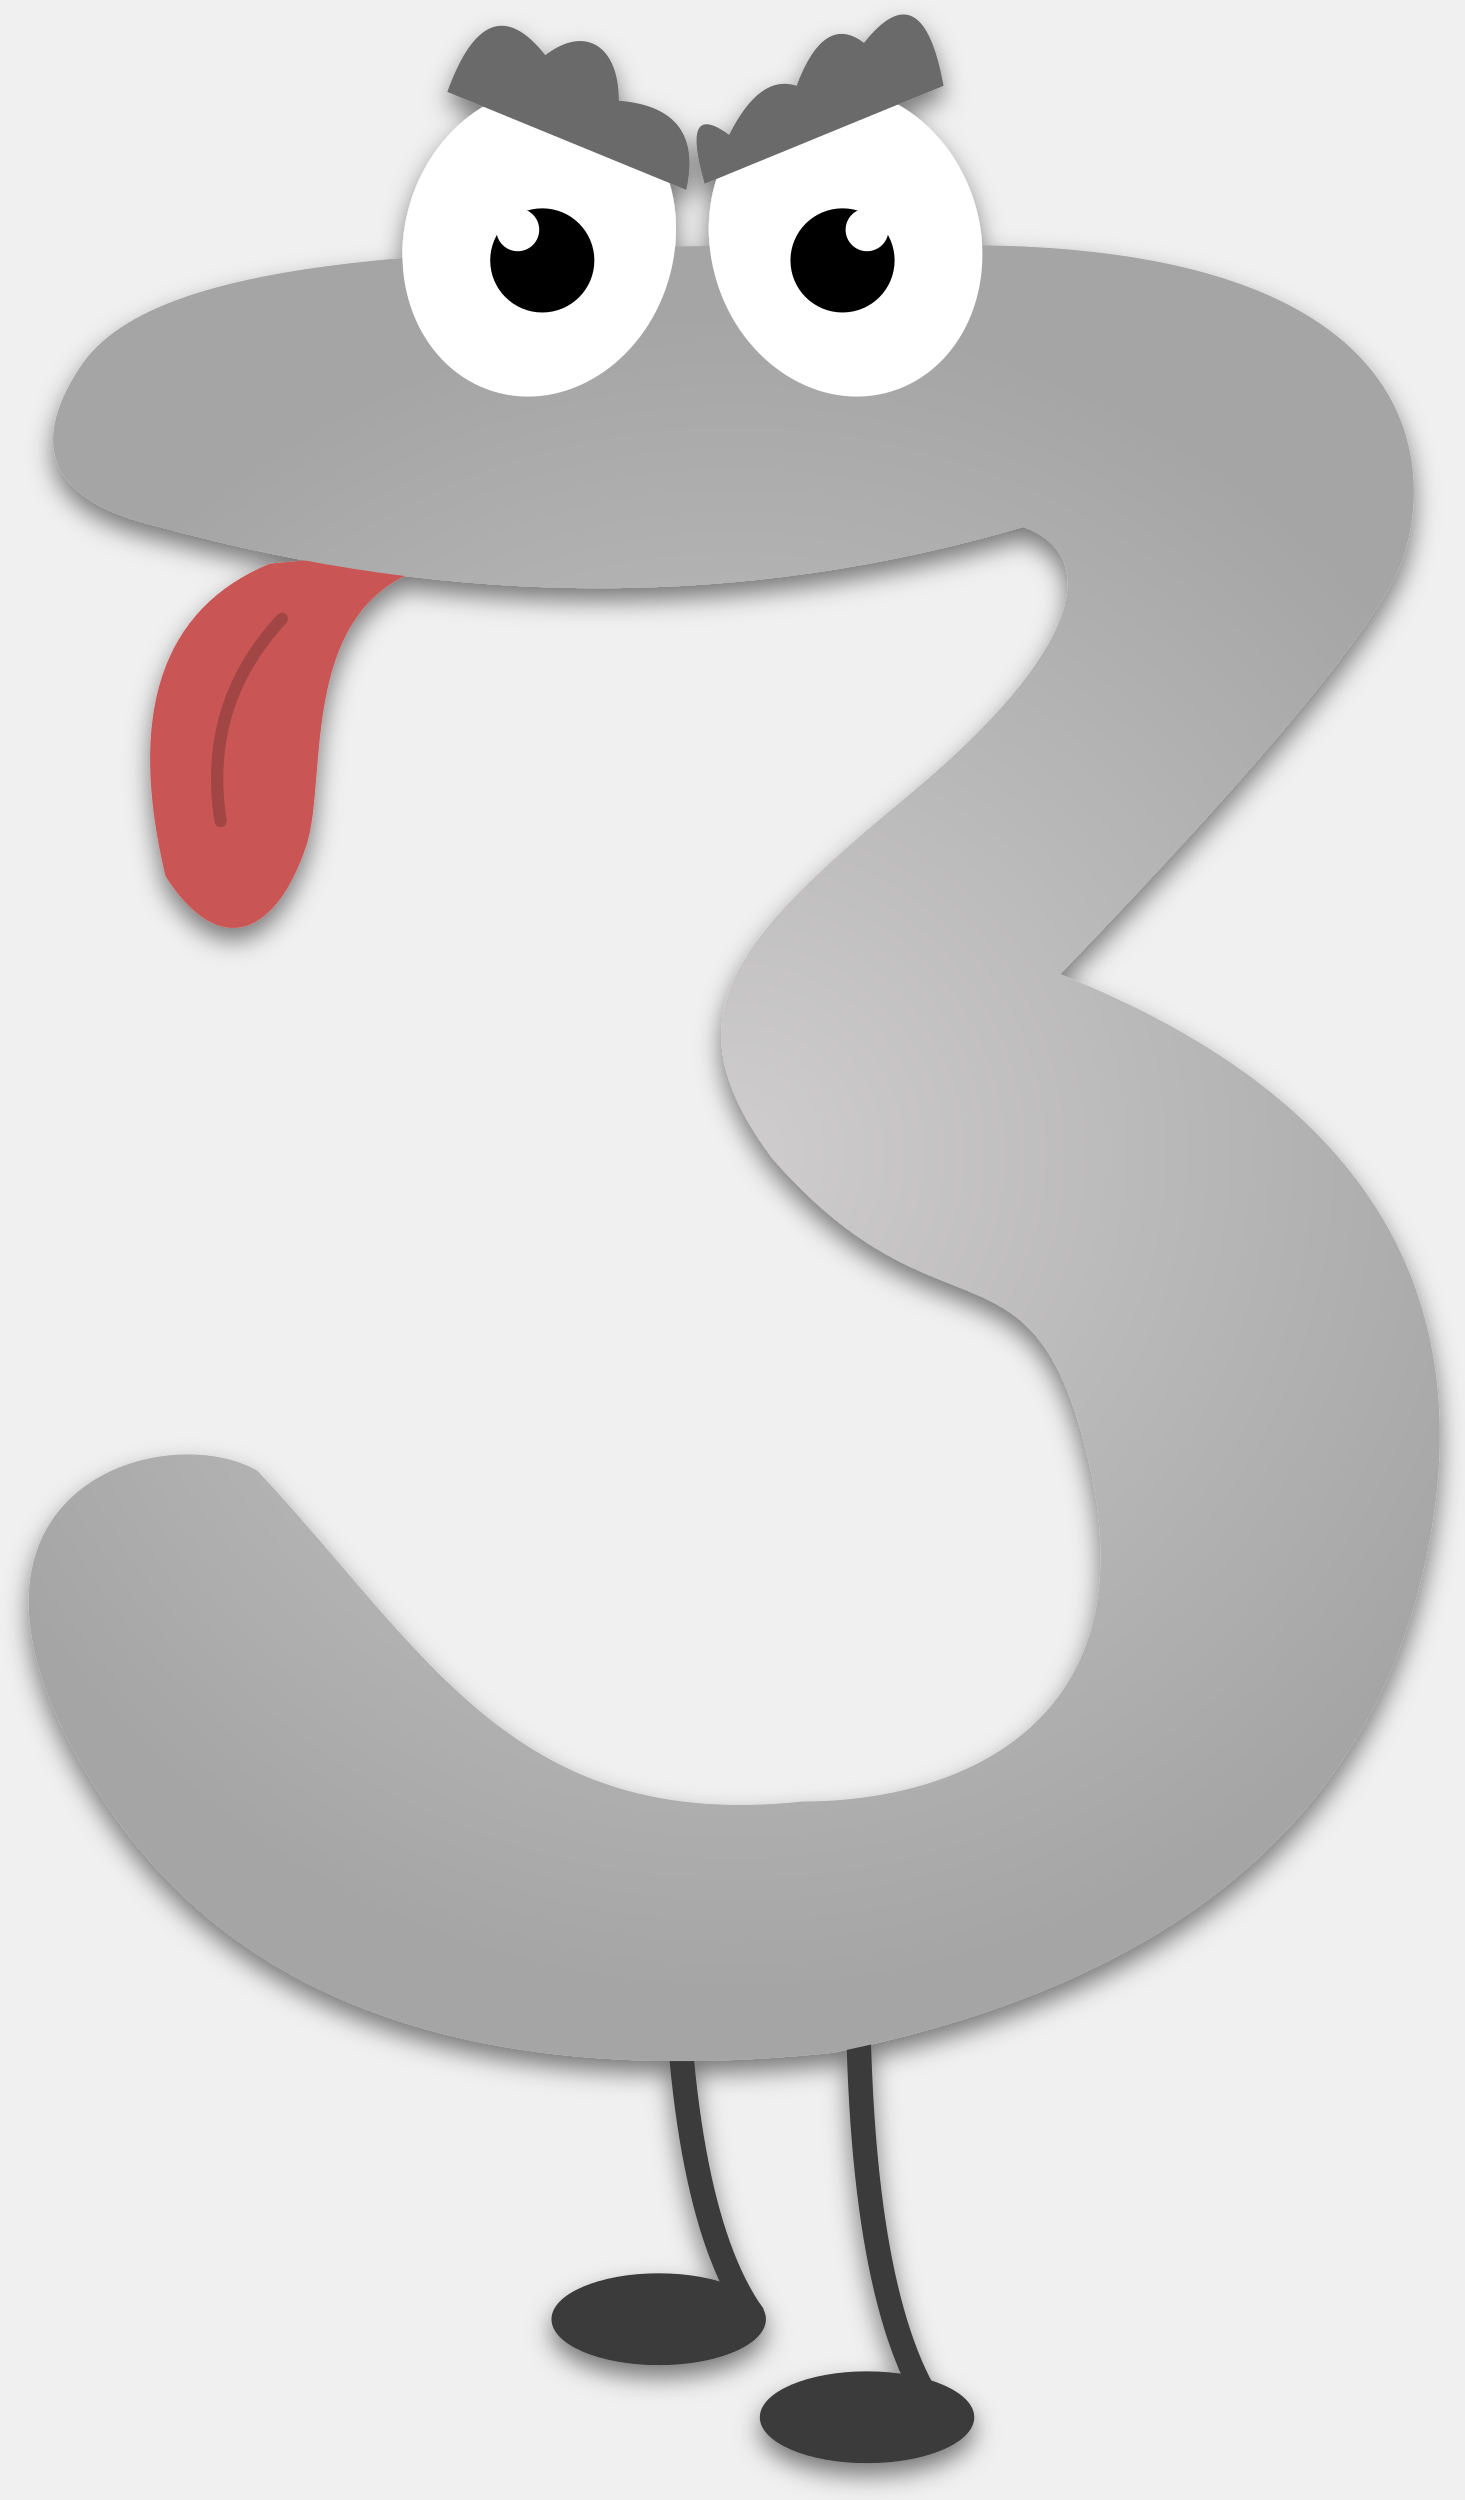
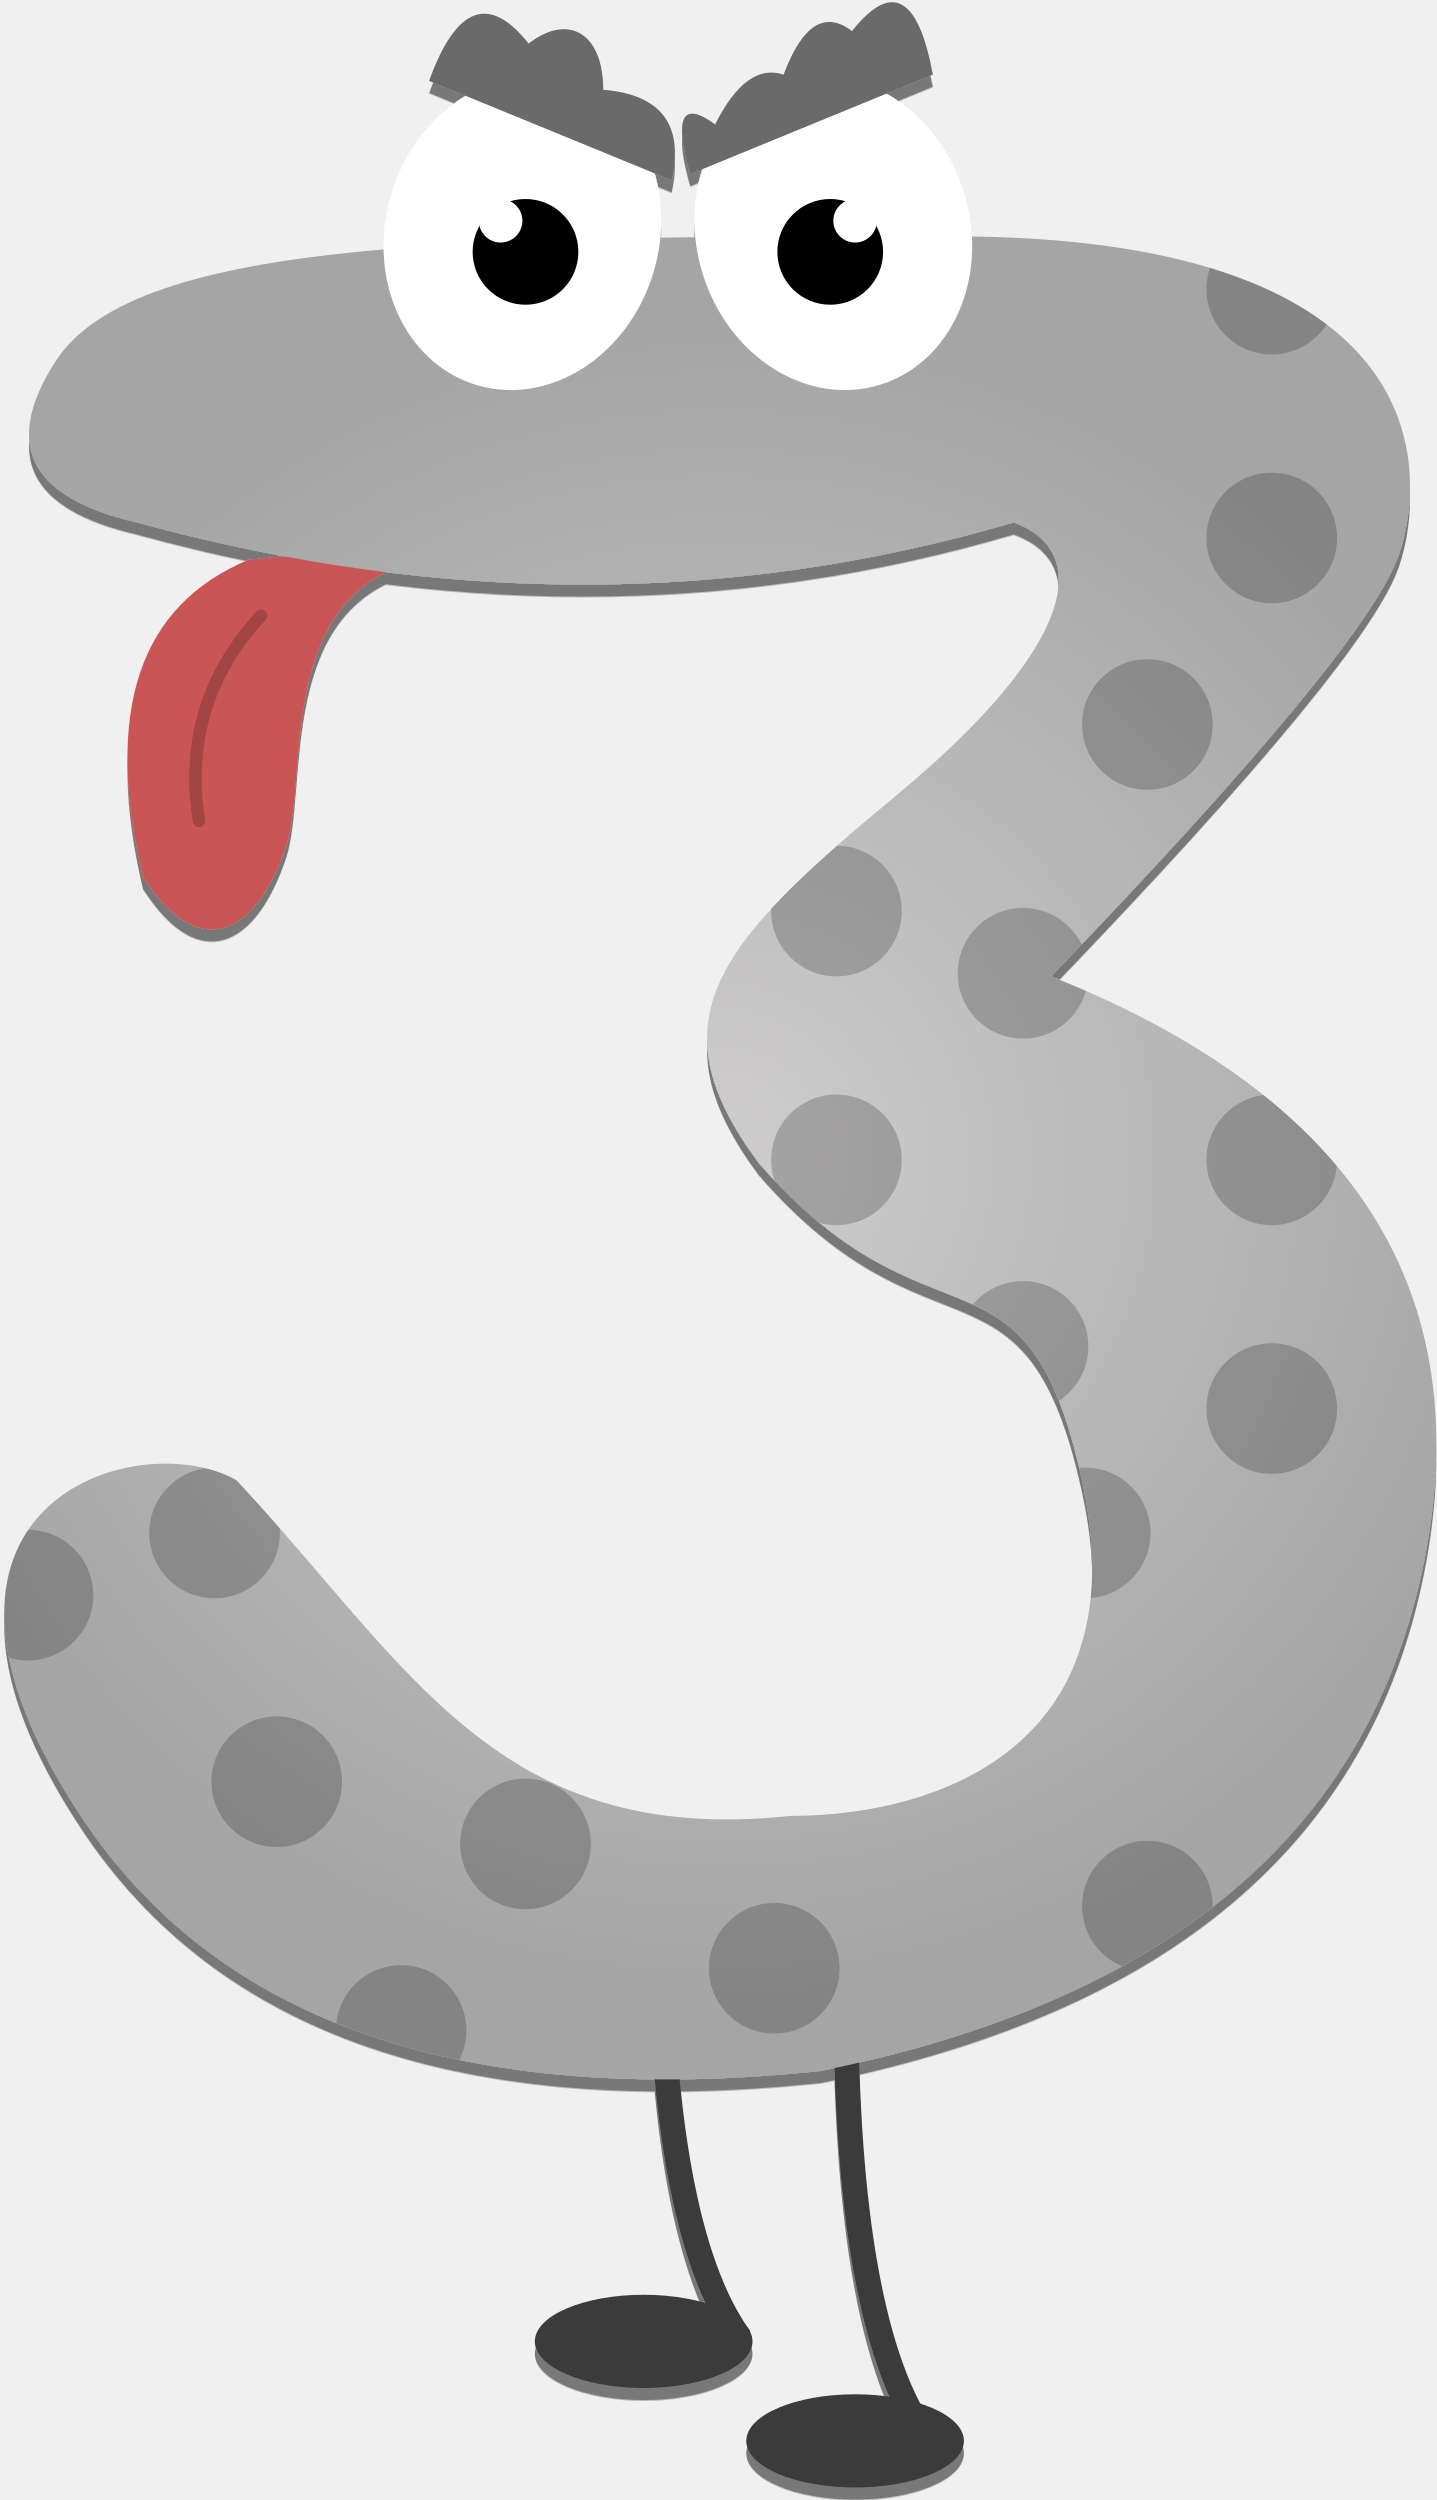
- <svg xmlns="http://www.w3.org/2000/svg" width="239px" height="408px" viewBox="0 0 239 408" version="1.1">
+ <svg xmlns="http://www.w3.org/2000/svg" xmlns:xlink="http://www.w3.org/1999/xlink" width="231px" height="402px" viewBox="0 0 231 402" version="1.1">
  <defs>
-     <filter x="-3.0%" y="-1.2%" width="106.1%" height="103.5%" filterUnits="objectBoundingBox" id="filter-1">
+     <filter x="-0.4%" y="-0.2%" width="100.9%" height="101.0%" filterUnits="objectBoundingBox" id="filter-1">
      <feOffset dx="0" dy="2" in="SourceAlpha" result="shadowOffsetOuter1" />
-       <feGaussianBlur stdDeviation="2" in="shadowOffsetOuter1" result="shadowBlurOuter1" />
-       <feColorMatrix values="0 0 0 0 0   0 0 0 0 0   0 0 0 0 0  0 0 0 0.5 0" type="matrix" in="shadowBlurOuter1" result="shadowMatrixOuter1" />
+       <feColorMatrix values="0 0 0 0 0   0 0 0 0 0   0 0 0 0 0  0 0 0 0.5 0" type="matrix" in="shadowOffsetOuter1" result="shadowMatrixOuter1" />
      <feMerge>
        <feMergeNode in="shadowMatrixOuter1" />
        <feMergeNode in="SourceGraphic" />
      </feMerge>
    </filter>
    <radialGradient cx="50%" cy="50%" fx="50%" fy="50%" r="59.107%" gradientTransform="translate(0.5,0.5),scale(1,0.776997),rotate(90),translate(-0.5,-0.5)" id="radialGradient-2">
      <stop stop-color="#CFCDCD" offset="0%" />
      <stop stop-color="#A5A5A5" offset="100%" />
    </radialGradient>
+     <path d="M22,46 C4.667,42 0.333,33.333 9,20 C22,2.01089145e-14 77,3.83026943e-15 153,0 C229,0 230,36 225,51 C221.667,61 203,83.667 169,119 C217.667,138.333 237.667,169.667 229,213 C220.333,256.333 188,283.667 132,295 C74.667,301 35,287.333 13,254 C-20,204 22,191 38,200 C66,230 80,259 127,254 C153,254 183,241 174,200 C165,159 150.098,181.165 122,149 C105,126 115,114 144,90 C173,66 175.744,50.596 163,46 C117.667,59.333 70.667,59.333 22,46 Z" id="path-3" />
  </defs>
  <g id="Symbols" stroke="none" stroke-width="1" fill="none" fill-rule="evenodd">
-     <g id="number/3" transform="translate(-4, -1)">
+     <g id="number/3" transform="translate(-8, -3)">
      <g id="3" filter="url(#filter-1)" transform="translate(8, 3)">
        <g id="tounge" transform="translate(20, 87)">
          <path d="M20,3 C2.333,10.333 -3.333,27.333 3,54 C12,68 21.207,63.38 26,49 C29.707,37.88 24,8 48,3 C64,-0.333 54.667,-0.333 20,3 Z" id="Path-42" fill="#CA5555" />
          <path d="M22,12 C13.333,21.333 10,32.333 12,45" id="Path-43" stroke="#000000" stroke-width="2" opacity="0.2" stroke-linecap="round" />
        </g>
        <g id="leg" transform="translate(120, 320)">
          <path d="M16,0 C16,36 20.333,60 29,72" id="Path-3" stroke="#3A3A3A" stroke-width="4" />
          <ellipse id="Oval-3" fill="#3A3A3A" cx="17.5" cy="72.5" rx="17.5" ry="7.5" />
        </g>
        <g id="leg" transform="translate(86, 304)">
          <path d="M20,0 C20,36 24.333,60 33,72" id="Path-3" stroke="#3A3A3A" stroke-width="4" />
          <ellipse id="Oval-3" fill="#3A3A3A" cx="17.5" cy="72.5" rx="17.5" ry="7.5" />
        </g>
-         <path d="M22,84 C4.667,80 0.333,71.333 9,58 C22,38 77,38 153,38 C229,38 230,74 225,89 C221.667,99 203,121.667 169,157 C217.667,176.333 237.667,207.667 229,251 C220.333,294.333 188,321.667 132,333 C74.667,339 35,325.333 13,292 C-20,242 22,229 38,238 C66,268 80,297 127,292 C153,292 183,279 174,238 C165,197 150.098,219.165 122,187 C105,164 115,152 144,128 C173,104 175.744,88.596 163,84 C117.667,97.333 70.667,97.333 22,84 Z" id="Path-41" fill="url(#radialGradient-2)" />
+         <g id="Oval-2-+-Oval-2-Copy-+-Oval-2-Copy-2-+-Oval-2-Copy-3-+-Oval-2-Copy-4-+-Oval-2-Copy-5-+-Oval-2-Copy-6-+-Oval-2-Copy-7-+-Oval-2-Copy-8-+-Oval-2-Copy-9-Mask" transform="translate(0, 38)">
+           <mask id="mask-4" fill="white">
+             <use xlink:href="#path-3" />
+           </mask>
+           <use id="Mask" fill="url(#radialGradient-2)" xlink:href="#path-3" />
+           <circle id="Oval-2" fill="#000000" opacity="0.2" mask="url(#mask-4)" cx="134.5" cy="108.5" r="10.5" />
+           <circle id="Oval-2-Copy-10" fill="#000000" opacity="0.2" mask="url(#mask-4)" cx="4.5" cy="218.5" r="10.5" />
+           <circle id="Oval-2-Copy-11" fill="#000000" opacity="0.2" mask="url(#mask-4)" cx="44.5" cy="248.5" r="10.5" />
+           <circle id="Oval-2-Copy-12" fill="#000000" opacity="0.2" mask="url(#mask-4)" cx="34.5" cy="208.5" r="10.5" />
+           <circle id="Oval-2-Copy-13" fill="#000000" opacity="0.2" mask="url(#mask-4)" cx="64.5" cy="288.5" r="10.5" />
+           <circle id="Oval-2-Copy-14" fill="#000000" opacity="0.2" mask="url(#mask-4)" cx="84.5" cy="258.5" r="10.5" />
+           <circle id="Oval-2-Copy-15" fill="#000000" opacity="0.2" mask="url(#mask-4)" cx="184.5" cy="268.5" r="10.5" />
+           <circle id="Oval-2-Copy-16" fill="#000000" opacity="0.2" mask="url(#mask-4)" cx="124.5" cy="278.5" r="10.5" />
+           <circle id="Oval-2-Copy-17" fill="#000000" opacity="0.2" mask="url(#mask-4)" cx="204.5" cy="8.5" r="10.5" />
+           <circle id="Oval-2-Copy" fill="#000000" opacity="0.2" mask="url(#mask-4)" cx="134.5" cy="78.5" r="10.5" />
+           <circle id="Oval-2-Copy-2" fill="#000000" opacity="0.2" mask="url(#mask-4)" cx="184.5" cy="78.5" r="10.5" />
+           <circle id="Oval-2-Copy-3" fill="#000000" opacity="0.2" mask="url(#mask-4)" cx="204.5" cy="48.5" r="10.5" />
+           <circle id="Oval-2-Copy-4" fill="#000000" opacity="0.2" mask="url(#mask-4)" cx="204.5" cy="148.5" r="10.5" />
+           <circle id="Oval-2-Copy-5" fill="#000000" opacity="0.2" mask="url(#mask-4)" cx="134.5" cy="148.5" r="10.5" />
+           <circle id="Oval-2-Copy-6" fill="#000000" opacity="0.2" mask="url(#mask-4)" cx="164.5" cy="118.5" r="10.5" />
+           <circle id="Oval-2-Copy-7" fill="#000000" opacity="0.2" mask="url(#mask-4)" cx="164.5" cy="178.5" r="10.5" />
+           <circle id="Oval-2-Copy-8" fill="#000000" opacity="0.2" mask="url(#mask-4)" cx="204.5" cy="188.5" r="10.5" />
+           <circle id="Oval-2-Copy-9" fill="#000000" opacity="0.2" mask="url(#mask-4)" cx="174.5" cy="208.5" r="10.5" />
+         </g>
        <g id="eye" transform="translate(55, 2)">
          <ellipse id="Oval" fill="#FFFFFF" transform="translate(29, 35.5) rotate(17) translate(-29, -35.5) " cx="29" cy="35.5" rx="22" ry="25.5" />
          <rect id="Rectangle" fill="#000000" x="21" y="30" width="17" height="17" rx="8.5" />
          <rect id="Rectangle-Copy" fill="#FFFFFF" x="22" y="30" width="7" height="7" rx="3.5" />
          <path d="M53,27 L14,11 C18.333,-1 23.667,-3 30,5 C36.5,-4.85722573e-15 42,3.429 42,12.429 C51.333,13.21 55,18.067 53,27 Z" id="eyebrow" fill="#6B6B6B" />
        </g>
        <g id="eye-copy" transform="translate(134, 34.5) scale(-1, 1) translate(-134, -34.5) translate(105, 0)">
          <ellipse id="Oval" fill="#FFFFFF" transform="translate(29, 37.5) rotate(17) translate(-29, -37.5) " cx="29" cy="37.5" rx="22" ry="25.5" />
          <rect id="Rectangle" fill="#000000" x="21" y="32" width="17" height="17" rx="8.5" />
          <rect id="Rectangle-Copy" fill="#FFFFFF" x="22" y="32" width="7" height="7" rx="3.5" />
          <path d="M52,28 L13,12 C15.333,-0.667 19.667,-3 26,5 C30.333,1.667 34,4 37,12 C41,10.667 44.667,13.333 48,20 C53.333,16.118 54.667,18.785 52,28 Z" id="eyebrow" fill="#6B6B6B" />
        </g>
      </g>
    </g>
  </g>
</svg>
